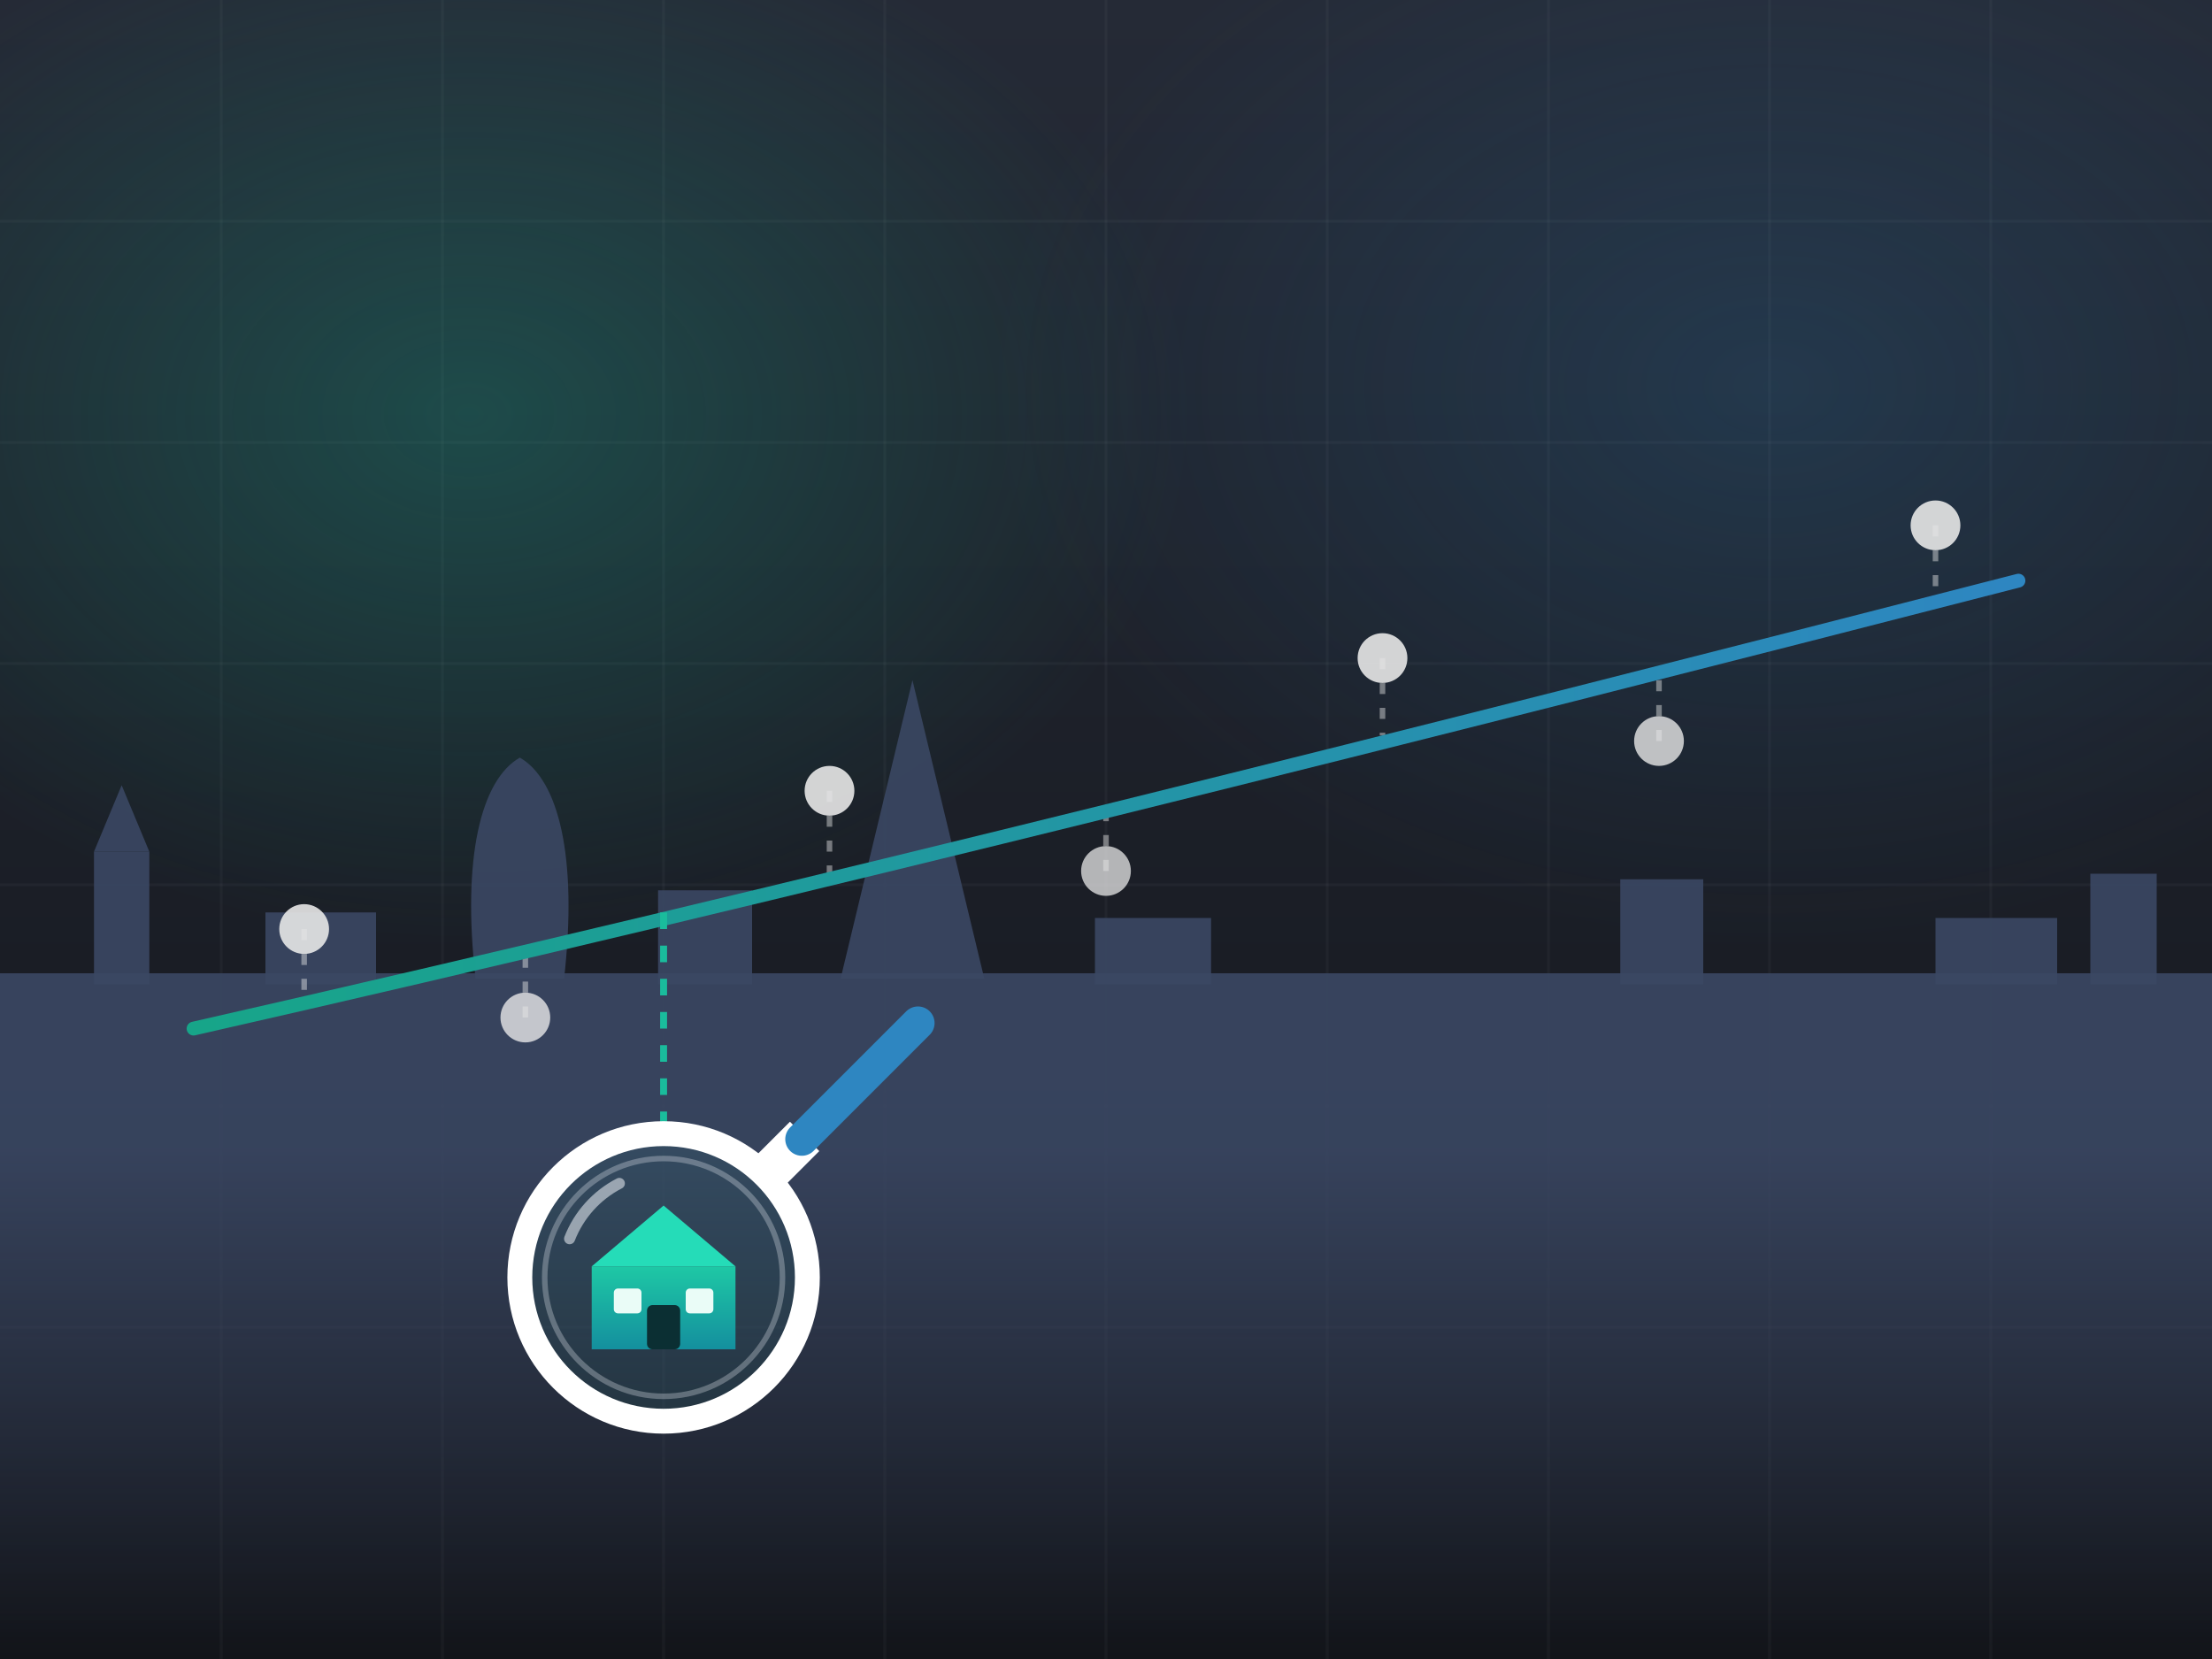
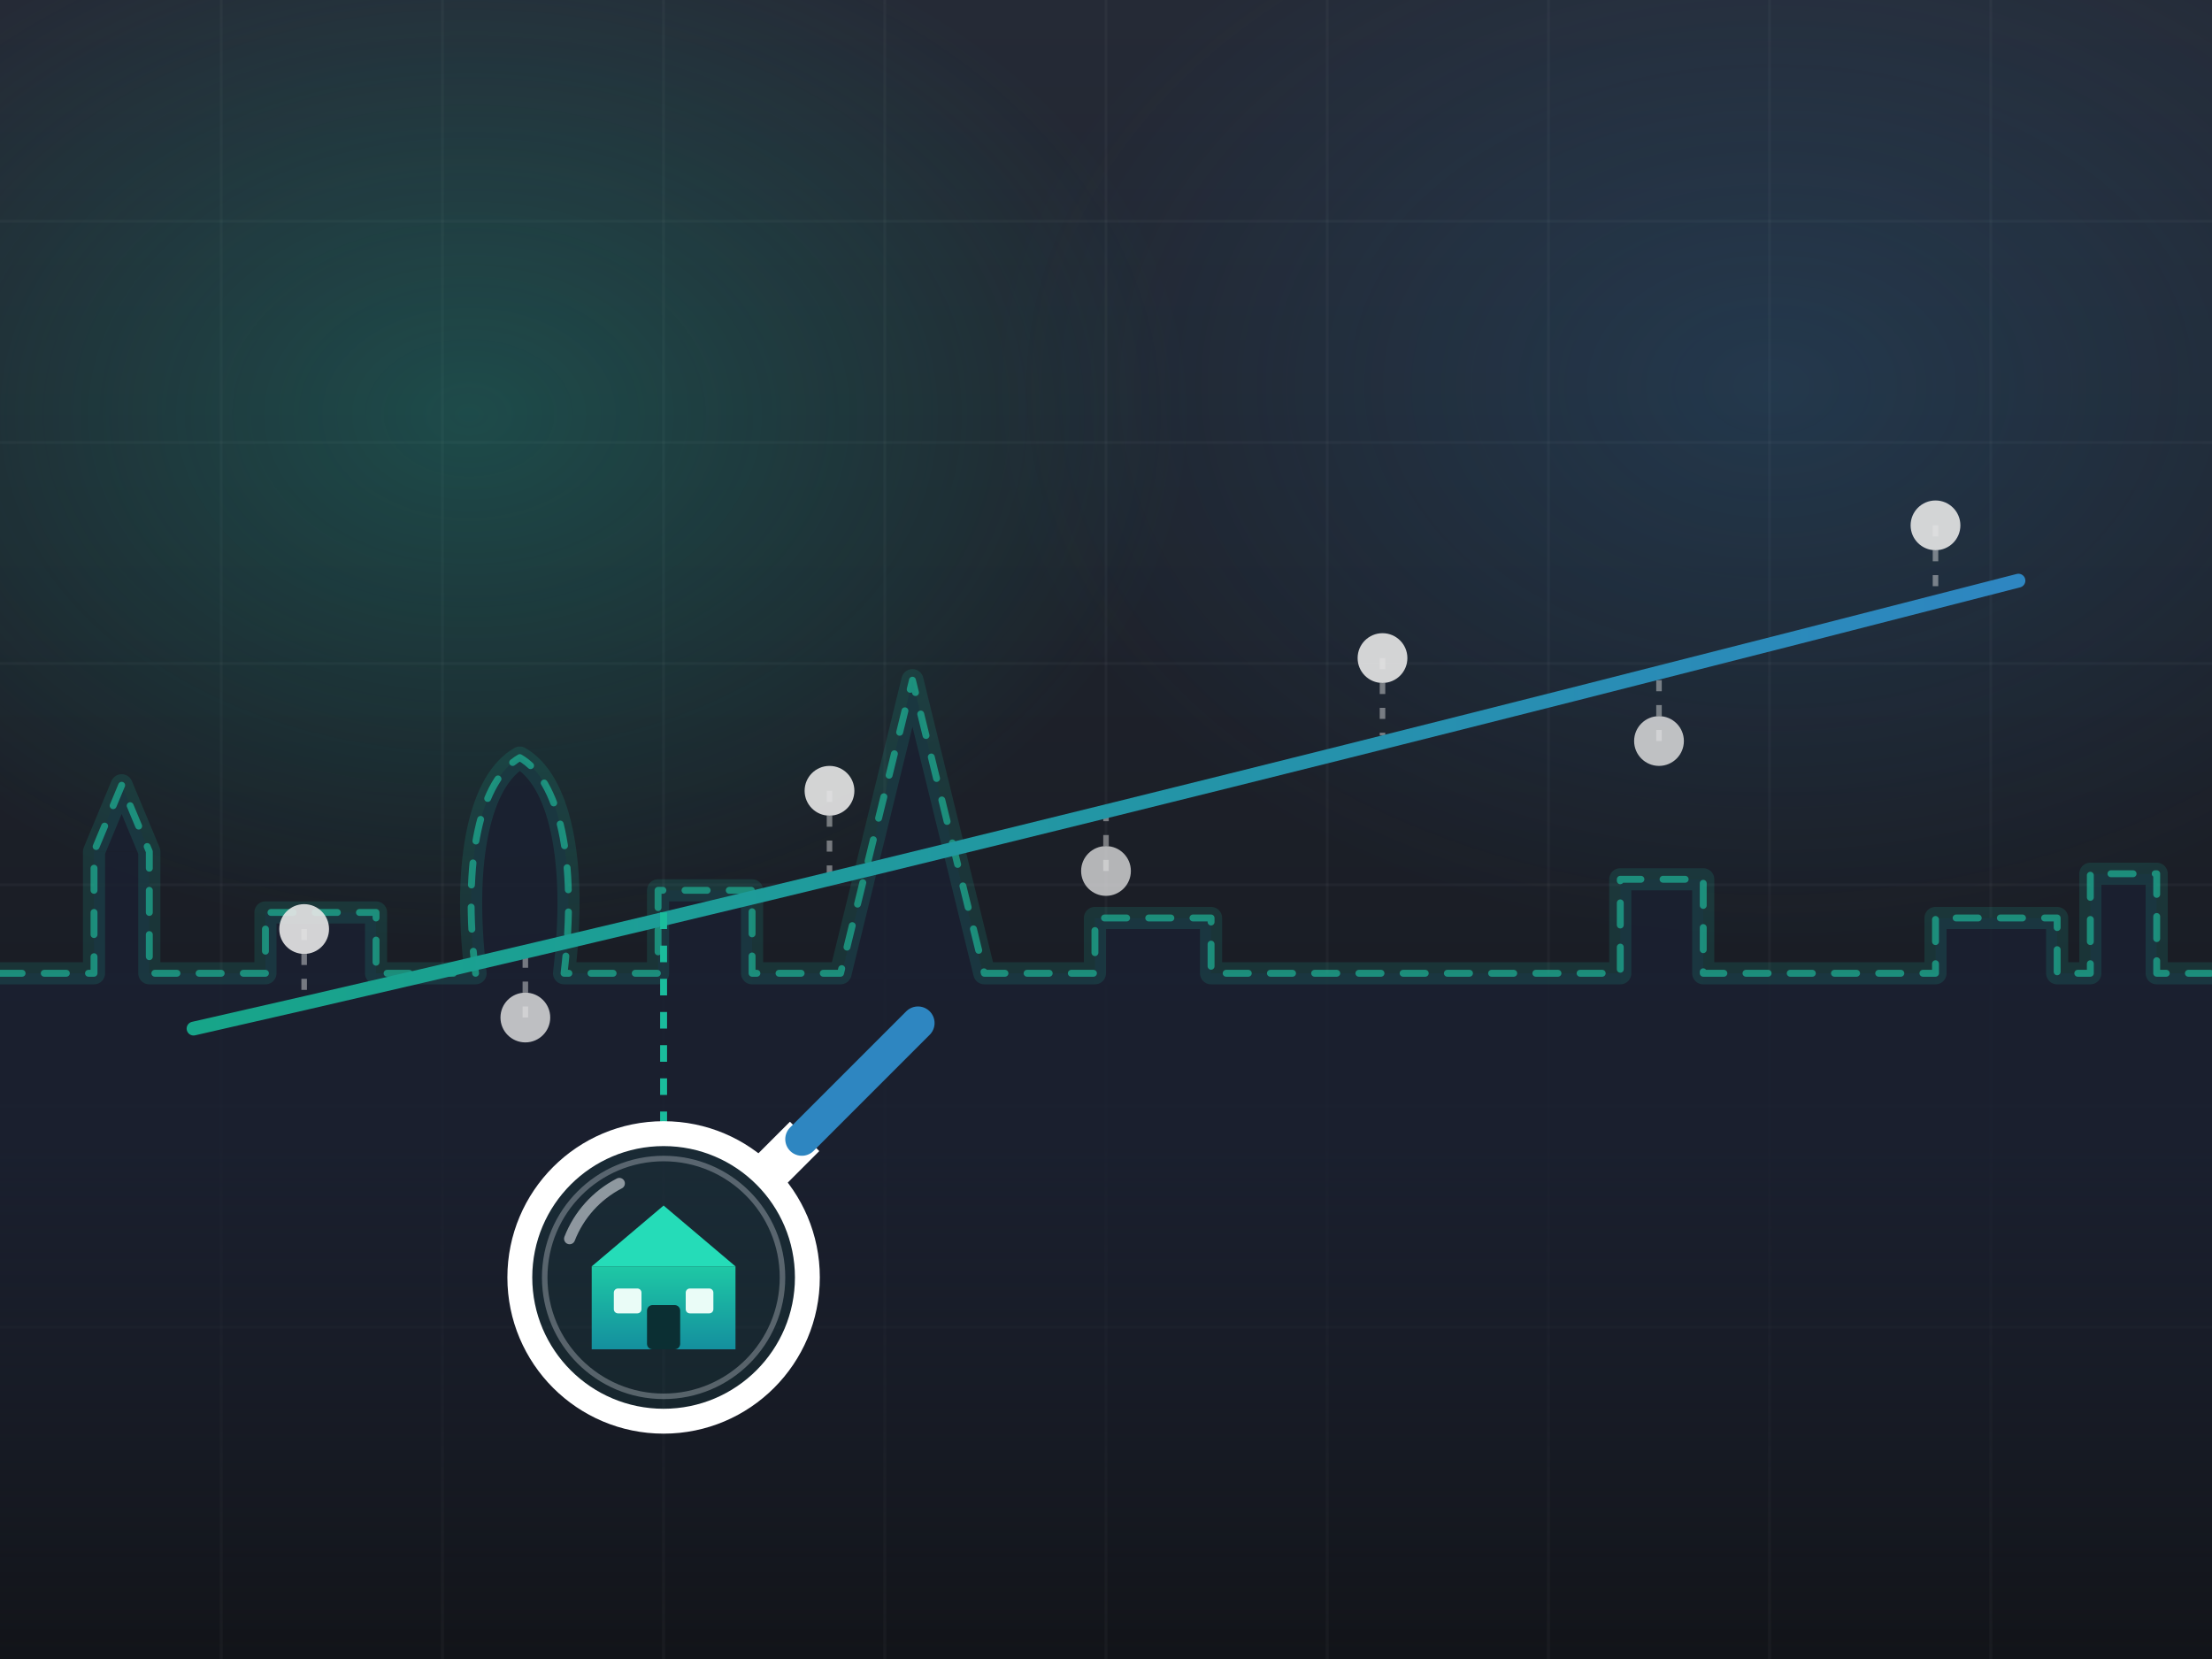
<svg xmlns="http://www.w3.org/2000/svg" viewBox="0 0 800 600" width="800" height="600" role="img" aria-label="Detecting undervalued homes in London">
  <defs>
    <linearGradient id="bg" x1="0" y1="0" x2="0" y2="1">
      <stop offset="0" stop-color="#252a36" />
      <stop offset="1" stop-color="#121419" />
    </linearGradient>
    <linearGradient id="gb" x1="0" y1="0" x2="1" y2="0">
      <stop offset="0" stop-color="#17A589" />
      <stop offset="1" stop-color="#2E86C1" />
    </linearGradient>
    <linearGradient id="house" x1="0" y1="0" x2="0" y2="1">
      <stop offset="0" stop-color="#1ec8a5" />
      <stop offset="1" stop-color="#148f9e" />
    </linearGradient>
    <linearGradient id="skylineFade" x1="0" y1="0" x2="0" y2="1">
-       <stop offset="0" stop-color="#3a4763" stop-opacity="0.9" />
-       <stop offset="0.25" stop-color="#3a4763" stop-opacity="0.9" />
-       <stop offset="1" stop-color="#3a4763" stop-opacity="0" />
+       <stop offset="0" stop-color="#1a2030" stop-opacity="0.85" />
+       <stop offset="0.25" stop-color="#1a2030" stop-opacity="0.85" />
+       <stop offset="1" stop-color="#1a2030" stop-opacity="0" />
    </linearGradient>
    <radialGradient id="glowT" cx="0.5" cy="0.5" r="0.5">
      <stop offset="0" stop-color="#17A589" stop-opacity="0.30" />
      <stop offset="1" stop-color="#17A589" stop-opacity="0" />
    </radialGradient>
    <radialGradient id="glowB" cx="0.5" cy="0.5" r="0.5">
      <stop offset="0" stop-color="#2E86C1" stop-opacity="0.20" />
      <stop offset="1" stop-color="#2E86C1" stop-opacity="0" />
    </radialGradient>
  </defs>
  <rect width="800" height="600" fill="url(#bg)" />
  <g stroke="#eef2f7" stroke-opacity="0.035" stroke-width="1">
    <path d="M0 80H800M0 160H800M0 240H800M0 320H800M0 400H800M0 480H800" />
    <path d="M80 0V600M160 0V600M240 0V600M320 0V600M400 0V600M480 0V600M560 0V600M640 0V600M720 0V600" />
  </g>
  <ellipse cx="170" cy="150" rx="260" ry="190" fill="url(#glowT)" />
  <ellipse cx="640" cy="140" rx="280" ry="200" fill="url(#glowB)" />
-   <g fill="#3a4763" opacity="0.9">
+   <g fill="#1a2030" opacity="0.85">
    <rect x="34" y="308" width="20" height="48" />
    <polygon points="34,308 44,284 54,308" />
    <rect x="96" y="330" width="40" height="26" />
    <path d="M 172 354 C 167 310 174 282 188 274 C 202 282 209 310 204 354 Z" />
    <rect x="238" y="322" width="34" height="34" />
    <polygon points="304,354 330,246 356,354" />
    <rect x="396" y="332" width="42" height="24" />
    <rect x="586" y="318" width="30" height="38" />
    <rect x="700" y="332" width="44" height="24" />
    <rect x="756" y="316" width="24" height="40" />
  </g>
  <rect x="0" y="352" width="800" height="248" fill="url(#skylineFade)" />
+   <g fill="none" stroke-linejoin="round" stroke-linecap="round">
+     <path d="M 0 352 H 34 L 34 308 L 44 284 L 54 308 L 54 352 H 96 L 96 330 H 136 L 136 352 H 172 C 167 310 174 282 188 274 C 202 282 209 310 204 352 H 238 L 238 322 H 272 L 272 352 H 304 L 330 246 L 356 352 H 396 L 396 332 H 438 L 438 352 H 586 L 586 318 H 616 L 616 352 H 700 L 700 332 H 744 L 744 352 H 756 L 756 316 H 780 L 780 352 H 800" stroke="#1ec8a5" stroke-width="8" opacity="0.14" />
+     <path d="M 0 352 H 34 L 34 308 L 44 284 L 54 308 L 54 352 H 96 L 96 330 H 136 L 136 352 H 172 C 167 310 174 282 188 274 C 202 282 209 310 204 352 H 238 L 238 322 H 272 L 272 352 H 304 L 330 246 L 356 352 H 396 L 396 332 H 438 L 438 352 H 586 L 586 318 H 616 L 616 352 H 700 L 700 332 H 744 L 744 352 H 756 L 756 316 H 780 L 780 352 H 800" stroke="#1ec8a5" stroke-width="2.5" stroke-dasharray="8 8" opacity="0.6" />
+   </g>
  <g stroke="#e7e7e7" stroke-width="2" stroke-dasharray="4 5" opacity="0.45">
    <line x1="110" y1="336" x2="110" y2="362" />
    <line x1="190" y1="368" x2="190" y2="343" />
    <line x1="300" y1="286" x2="300" y2="316" />
    <line x1="400" y1="315" x2="400" y2="291" />
    <line x1="500" y1="238" x2="500" y2="266" />
    <line x1="600" y1="268" x2="600" y2="242" />
    <line x1="700" y1="190" x2="700" y2="217" />
  </g>
  <path d="M 70 372 C 290 322 520 264 730 210" fill="none" stroke="url(#gb)" stroke-width="5" stroke-linecap="round" />
  <g fill="#e7e7e7">
    <circle cx="110" cy="336" r="9" opacity="0.9" />
    <circle cx="190" cy="368" r="9" opacity="0.8" />
    <circle cx="300" cy="286" r="9" opacity="0.9" />
    <circle cx="400" cy="315" r="9" opacity="0.75" />
    <circle cx="500" cy="238" r="9" opacity="0.9" />
    <circle cx="600" cy="268" r="9" opacity="0.8" />
    <circle cx="700" cy="190" r="9" opacity="0.9" />
  </g>
  <line x1="240" y1="330" x2="240" y2="406" stroke="#1ABC9C" stroke-width="2.5" stroke-dasharray="6 6" />
  <g transform="translate(240,462)">
    <circle r="52" fill="#17A589" opacity="0.08" />
    <circle r="52" fill="none" stroke="#ffffff" stroke-width="9" />
    <circle r="43" fill="none" stroke="#eef2f7" stroke-width="2" opacity="0.3" />
    <path d="M -34 -14 A 38 38 0 0 1 -16 -34" fill="none" stroke="#eef2f7" stroke-width="4" stroke-linecap="round" opacity="0.55" />
    <line x1="38" y1="-38" x2="51" y2="-51" stroke="#ffffff" stroke-width="15" />
    <line x1="50" y1="-50" x2="92" y2="-92" stroke="#2E86C1" stroke-width="12" stroke-linecap="round" />
    <rect x="-26" y="-4" width="52" height="30" fill="url(#house)" />
    <polygon points="-26,-4 0,-26 26,-4" fill="#25dcb8" />
    <rect x="-18" y="4" width="10" height="9" rx="1.5" fill="#eafcf7" />
    <rect x="8" y="4" width="10" height="9" rx="1.5" fill="#eafcf7" />
    <rect x="-6" y="10" width="12" height="16" rx="2" fill="#0b2f33" />
  </g>
</svg>
